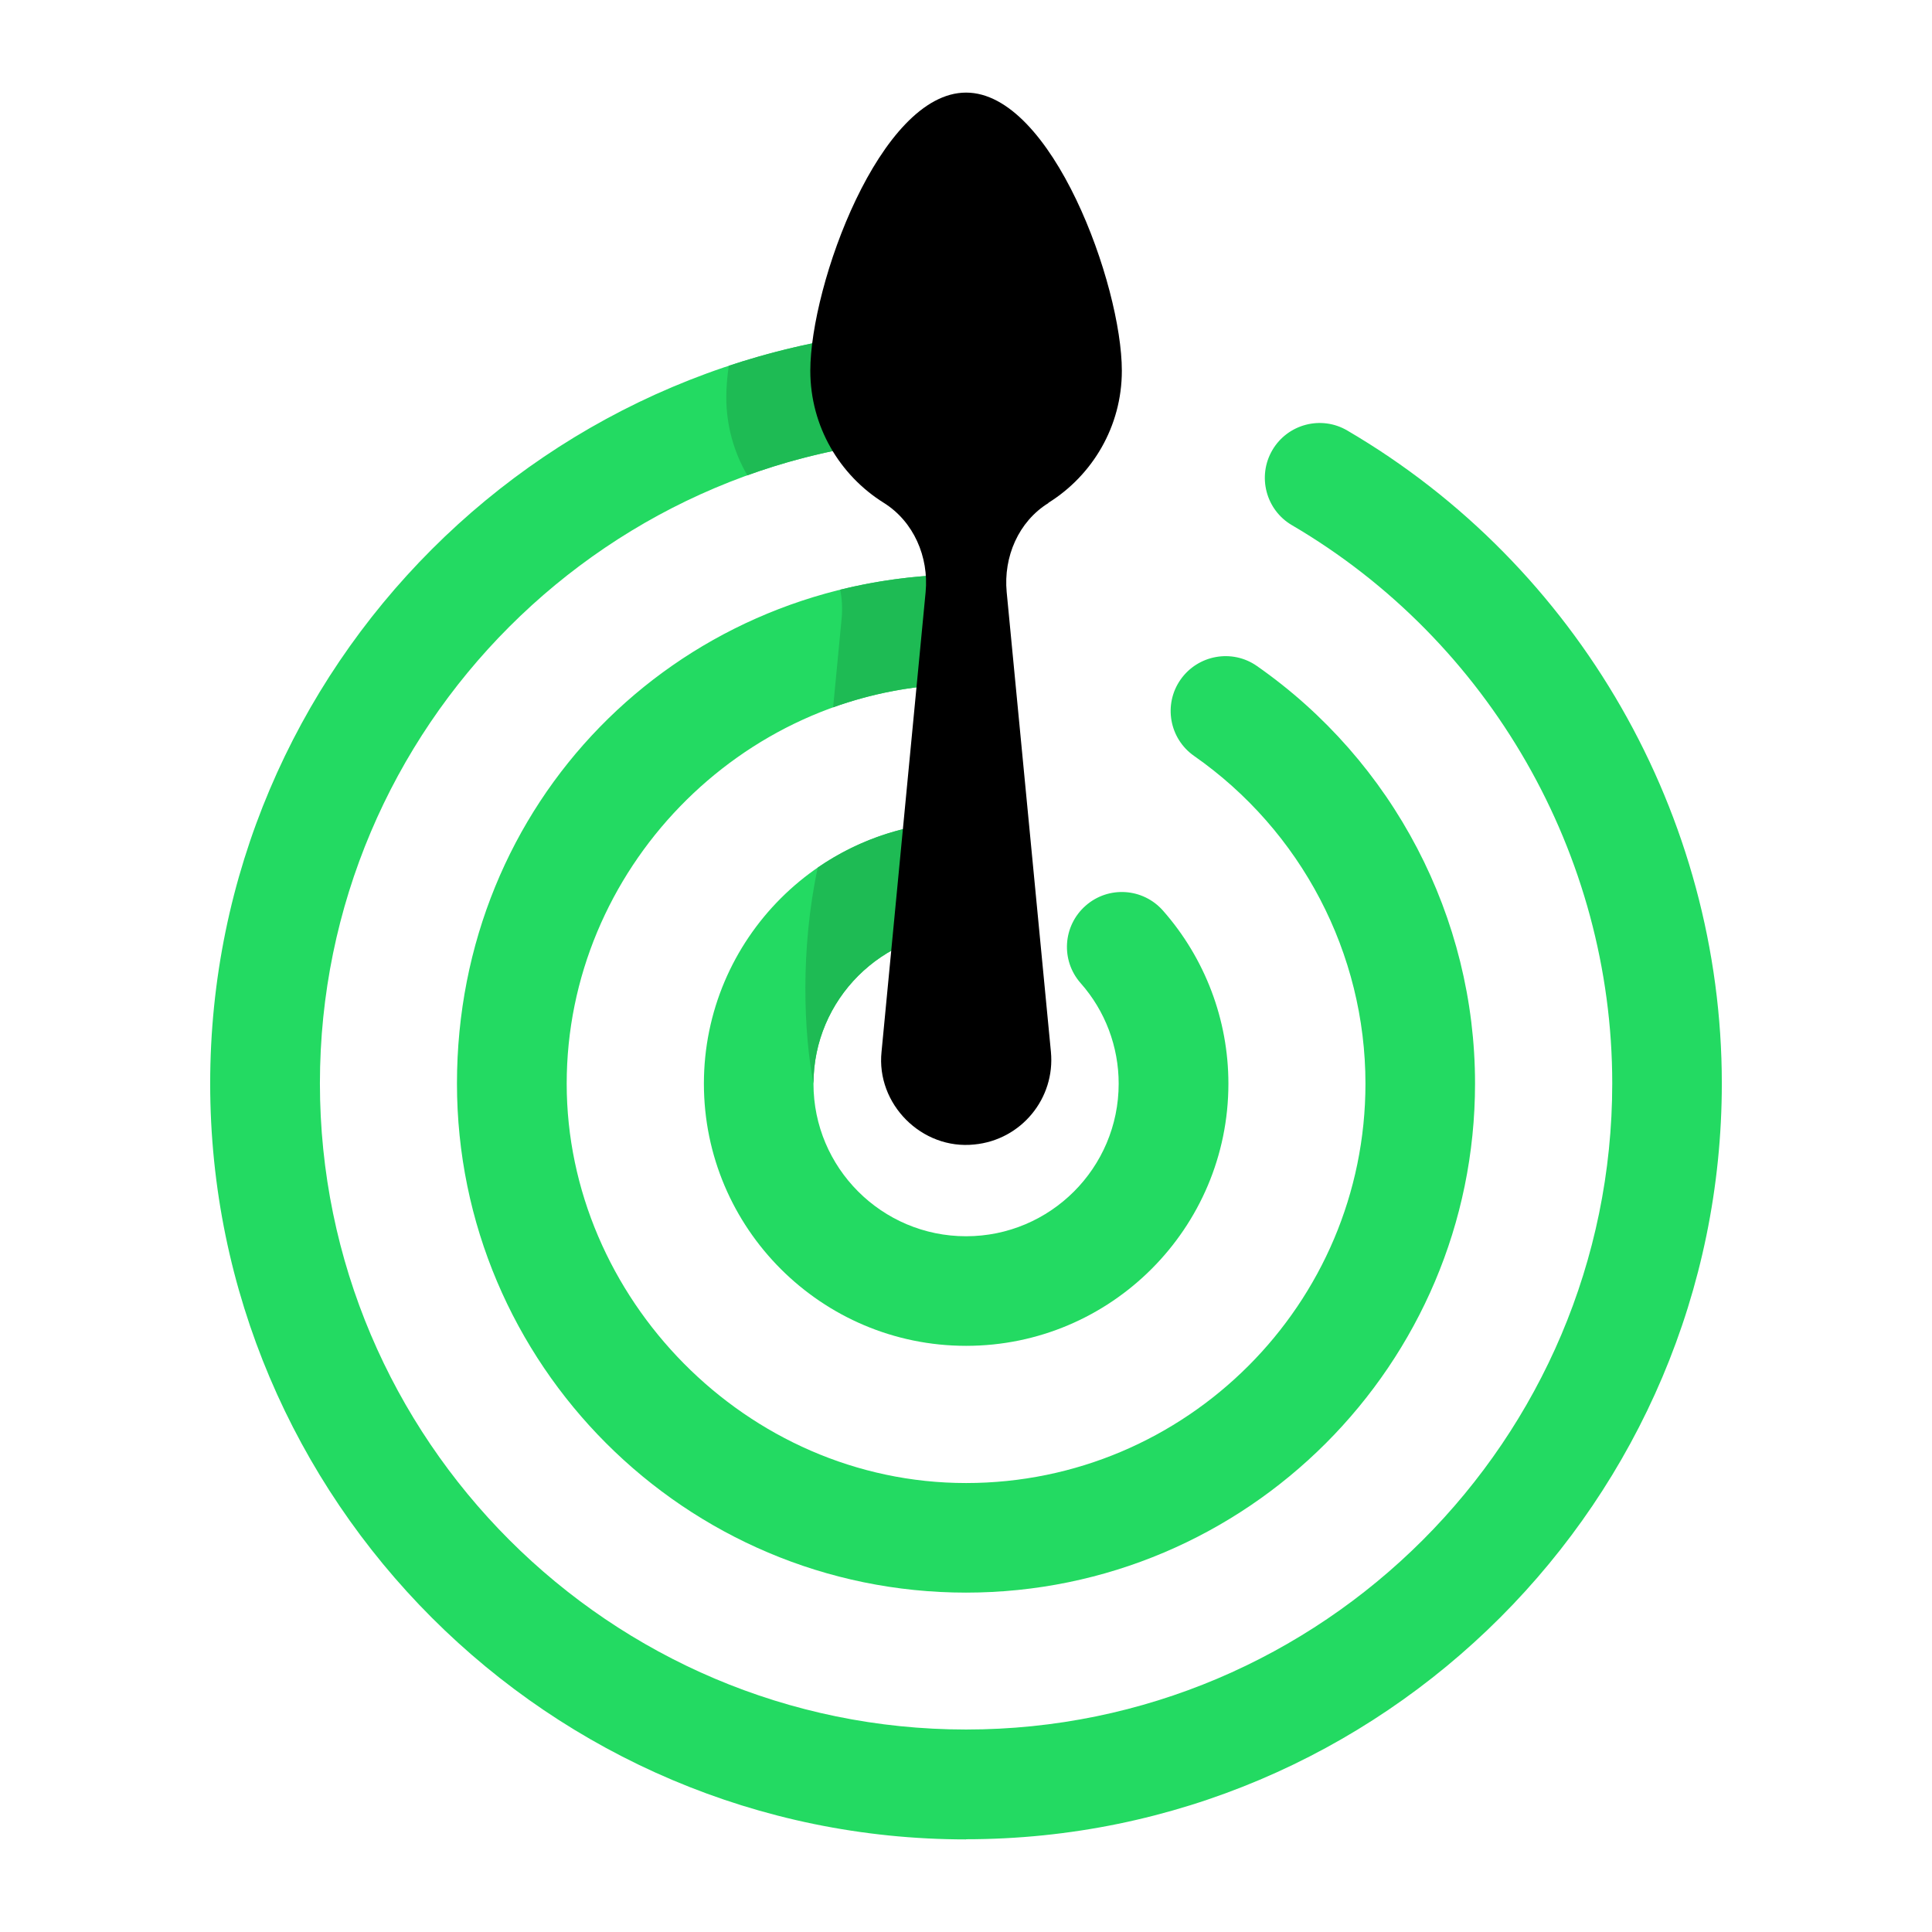
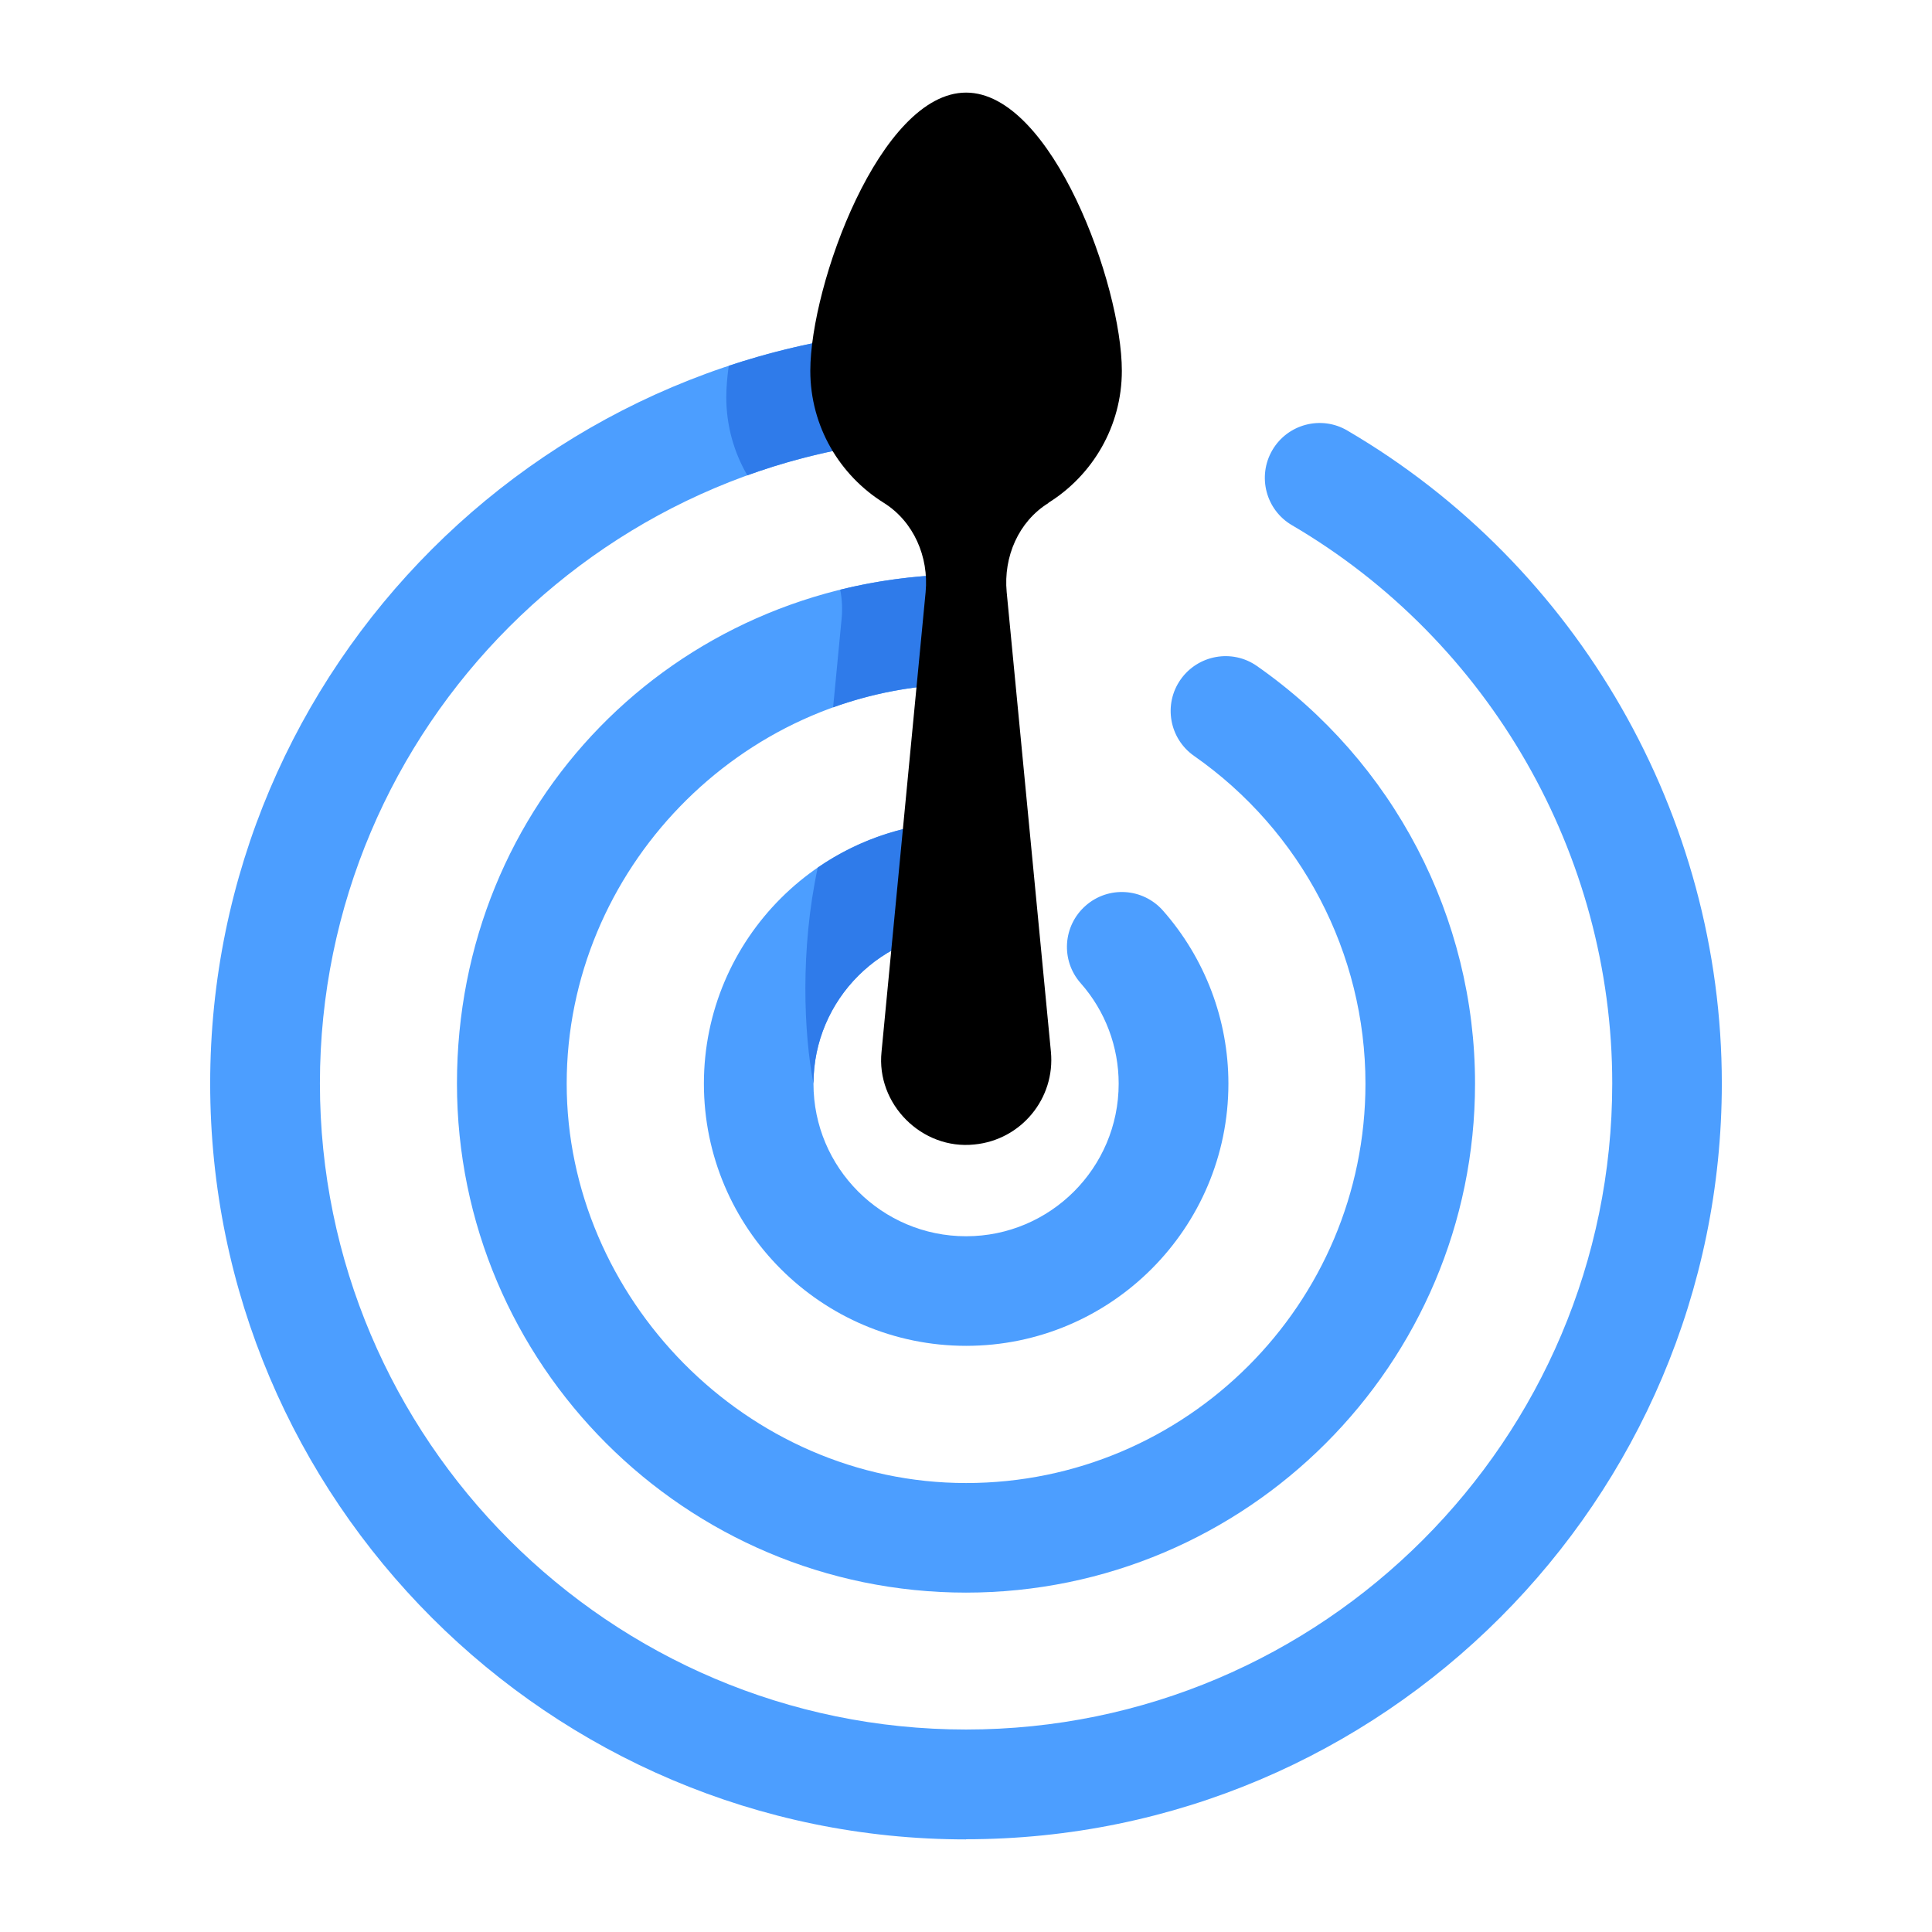
<svg xmlns="http://www.w3.org/2000/svg" width="128" height="128" viewBox="0 0 128 128" version="1.1" xml:space="preserve" style="clip-rule:evenodd;fill-rule:evenodd;stroke-linejoin:round;stroke-miterlimit:2" id="svg4">
  <defs id="defs4" />
  <g transform="translate(-3.585,-12.015)" id="g1" style="display:inline">
-     <path d="m 67.59,101.18 c -9.58,0 -17.37,-7.79 -17.37,-17.37 0,-9.58 7.79,-17.37 17.37,-17.37 2.01,0 3.63,1.63 3.63,3.63 0,2 -1.63,3.63 -3.63,3.63 -5.57,0 -10.11,4.53 -10.11,10.11 0,5.58 4.53,10.11 10.11,10.11 5.58,0 10.11,-4.53 10.11,-10.11 0,-2.45 -0.89,-4.82 -2.52,-6.66 -1.33,-1.51 -1.18,-3.8 0.33,-5.13 1.51,-1.33 3.8,-1.18 5.13,0.33 2.79,3.17 4.33,7.24 4.33,11.46 0,9.58 -7.79,17.37 -17.37,17.37 z" style="clip-rule:evenodd;fill:#23da62;fill-opacity:1;fill-rule:nonzero;stroke-linejoin:round;stroke-miterlimit:2" id="path3" />
-     <path d="m 67.59,117.53 c -18.6,0 -33.73,-15.13 -33.73,-33.73 0,-18.6 14.35,-33.14 32.66,-33.71 1.99,-0.06 3.68,1.51 3.75,3.52 0.06,2.01 -1.51,3.68 -3.52,3.75 -14.13,0.44 -25.62,12.3 -25.62,26.45 0,14.15 11.87,26.46 26.46,26.46 14.59,0 26.46,-11.87 26.46,-26.46 0,-8.63 -4.24,-16.74 -11.35,-21.71 -1.65,-1.15 -2.05,-3.42 -0.9,-5.06 1.15,-1.64 3.42,-2.05 5.06,-0.9 9.05,6.32 14.45,16.66 14.45,27.66 0,18.6 -15.13,33.73 -33.73,33.73 z" style="clip-rule:evenodd;fill:#23da62;fill-opacity:1;fill-rule:nonzero;stroke-linejoin:round;stroke-miterlimit:2" id="path2" />
-     <path d="m 67.59,133.88 c -27.61,0 -50.08,-22.47 -50.08,-50.08 0,-27.61 22.47,-50.08 50.08,-50.08 2.01,0 3.63,1.63 3.63,3.63 0,2 -1.63,3.63 -3.63,3.63 -23.61,0 -42.81,19.21 -42.81,42.81 0,23.6 19.21,42.81 42.81,42.81 23.6,0 42.81,-19.2 42.81,-42.81 0,-15.15 -8.13,-29.31 -21.22,-36.98 -1.73,-1.01 -2.31,-3.24 -1.3,-4.97 1.01,-1.73 3.24,-2.32 4.97,-1.3 15.31,8.96 24.81,25.53 24.81,43.25 0,27.61 -22.47,50.08 -50.08,50.08 z" style="fill:#23da62;fill-opacity:1;fill-rule:nonzero" id="path1" />
+     <path d="m 67.59,101.18 c -9.58,0 -17.37,-7.79 -17.37,-17.37 0,-9.58 7.79,-17.37 17.37,-17.37 2.01,0 3.63,1.63 3.63,3.63 0,2 -1.63,3.63 -3.63,3.63 -5.57,0 -10.11,4.53 -10.11,10.11 0,5.58 4.53,10.11 10.11,10.11 5.58,0 10.11,-4.53 10.11,-10.11 0,-2.45 -0.89,-4.82 -2.52,-6.66 -1.33,-1.51 -1.18,-3.8 0.33,-5.13 1.51,-1.33 3.8,-1.18 5.13,0.33 2.79,3.17 4.33,7.24 4.33,11.46 0,9.58 -7.79,17.37 -17.37,17.37 z" style="clip-rule:evenodd;fill:#4C9EFF;fill-opacity:1;fill-rule:nonzero;stroke-linejoin:round;stroke-miterlimit:2" id="path3" />
+     <path d="m 67.59,117.53 c -18.6,0 -33.73,-15.13 -33.73,-33.73 0,-18.6 14.35,-33.14 32.66,-33.71 1.99,-0.06 3.68,1.51 3.75,3.52 0.06,2.01 -1.51,3.68 -3.52,3.75 -14.13,0.44 -25.62,12.3 -25.62,26.45 0,14.15 11.87,26.46 26.46,26.46 14.59,0 26.46,-11.87 26.46,-26.46 0,-8.63 -4.24,-16.74 -11.35,-21.71 -1.65,-1.15 -2.05,-3.42 -0.9,-5.06 1.15,-1.64 3.42,-2.05 5.06,-0.9 9.05,6.32 14.45,16.66 14.45,27.66 0,18.6 -15.13,33.73 -33.73,33.73 z" style="clip-rule:evenodd;fill:#4C9EFF;fill-opacity:1;fill-rule:nonzero;stroke-linejoin:round;stroke-miterlimit:2" id="path2" />
+     <path d="m 67.59,133.88 c -27.61,0 -50.08,-22.47 -50.08,-50.08 0,-27.61 22.47,-50.08 50.08,-50.08 2.01,0 3.63,1.63 3.63,3.63 0,2 -1.63,3.63 -3.63,3.63 -23.61,0 -42.81,19.21 -42.81,42.81 0,23.6 19.21,42.81 42.81,42.81 23.6,0 42.81,-19.2 42.81,-42.81 0,-15.15 -8.13,-29.31 -21.22,-36.98 -1.73,-1.01 -2.31,-3.24 -1.3,-4.97 1.01,-1.73 3.24,-2.32 4.97,-1.3 15.31,8.96 24.81,25.53 24.81,43.25 0,27.61 -22.47,50.08 -50.08,50.08 z" style="fill:#4C9EFF;fill-opacity:1;fill-rule:nonzero" id="path1" />
  </g>
  <g transform="translate(-3.585,-12.015)" id="g8" style="clip-rule:evenodd;display:inline;fill-rule:evenodd;stroke-linejoin:round;stroke-miterlimit:2">
-     <path id="path6" style="clip-rule:evenodd;fill:#1ebb54;fill-opacity:1;fill-rule:nonzero;stroke-linejoin:round;stroke-miterlimit:2" d="m 67.591,66.441 c -3.645,0 -7.032,1.128 -9.828,3.053 C 56.595,74.934 56.839,80.501 57.48,83.81 c 0,-5.58 4.541,-10.109 10.111,-10.109 2,0 3.629,-1.631 3.629,-3.631 0,-2 -1.619,-3.629 -3.629,-3.629 z" />
-     <path id="path7" style="clip-rule:evenodd;display:inline;fill:#1ebb54;fill-opacity:1;fill-rule:nonzero;stroke-linejoin:round;stroke-miterlimit:2" d="m 66.521,50.089 c -2.506,0.078 -4.938,0.418 -7.27,0.994 0.122,0.623 0.155,1.269 0.094,1.914 l -0.564,5.881 c 2.509,-0.902 5.188,-1.431 7.969,-1.518 2.01,-0.07 3.581,-1.74 3.521,-3.75 -0.07,-2.01 -1.76,-3.581 -3.75,-3.521 z" />
-     <path id="path8" style="clip-rule:evenodd;display:inline;fill:#1ebb54;fill-opacity:1;fill-rule:nonzero;stroke-linejoin:round;stroke-miterlimit:2" d="m 67.591,33.72 c -5.49,0 -10.777,0.889 -15.725,2.529 -0.106,0.763 -0.162,1.467 -0.162,2.088 0,1.883 0.508,3.648 1.393,5.168 4.528,-1.634 9.409,-2.525 14.494,-2.525 2,0 3.629,-1.629 3.629,-3.629 0,-2 -1.619,-3.631 -3.629,-3.631 z" />
+     <path id="path6" style="clip-rule:evenodd;fill:#2F7BEA;fill-opacity:1;fill-rule:nonzero;stroke-linejoin:round;stroke-miterlimit:2" d="m 67.591,66.441 c -3.645,0 -7.032,1.128 -9.828,3.053 C 56.595,74.934 56.839,80.501 57.48,83.81 c 0,-5.58 4.541,-10.109 10.111,-10.109 2,0 3.629,-1.631 3.629,-3.631 0,-2 -1.619,-3.629 -3.629,-3.629 z" />
+     <path id="path7" style="clip-rule:evenodd;display:inline;fill:#2F7BEA;fill-opacity:1;fill-rule:nonzero;stroke-linejoin:round;stroke-miterlimit:2" d="m 66.521,50.089 c -2.506,0.078 -4.938,0.418 -7.27,0.994 0.122,0.623 0.155,1.269 0.094,1.914 l -0.564,5.881 c 2.509,-0.902 5.188,-1.431 7.969,-1.518 2.01,-0.07 3.581,-1.74 3.521,-3.75 -0.07,-2.01 -1.76,-3.581 -3.75,-3.521 z" />
+     <path id="path8" style="clip-rule:evenodd;display:inline;fill:#2F7BEA;fill-opacity:1;fill-rule:nonzero;stroke-linejoin:round;stroke-miterlimit:2" d="m 67.591,33.72 c -5.49,0 -10.777,0.889 -15.725,2.529 -0.106,0.763 -0.162,1.467 -0.162,2.088 0,1.883 0.508,3.648 1.393,5.168 4.528,-1.634 9.409,-2.525 14.494,-2.525 2,0 3.629,-1.629 3.629,-3.629 0,-2 -1.619,-3.631 -3.629,-3.631 z" />
  </g>
  <path d="m 69.455,33.315 c 2.92,-1.82 4.87,-5.06 4.87,-8.75 0,-5.69 -4.63,-18.43 -10.32,-18.43 -5.69,0 -10.32,12.74 -10.32,18.43 0,3.69 1.95,6.93 4.87,8.75 1.98,1.24 2.99,3.58 2.77,5.91 l -2.92,30.45 c -0.37,3.47 2.67,6.52 6.15,6.15 3.1,-0.3 5.37,-3.05 5.07,-6.15 0,0 -1.68,-17.45 -2.93,-30.45 -0.22,-2.33 0.78,-4.67 2.77,-5.9 z" style="clip-rule:evenodd;display:inline;fill-rule:nonzero;stroke-linejoin:round;stroke-miterlimit:2" id="path4" />
</svg>
